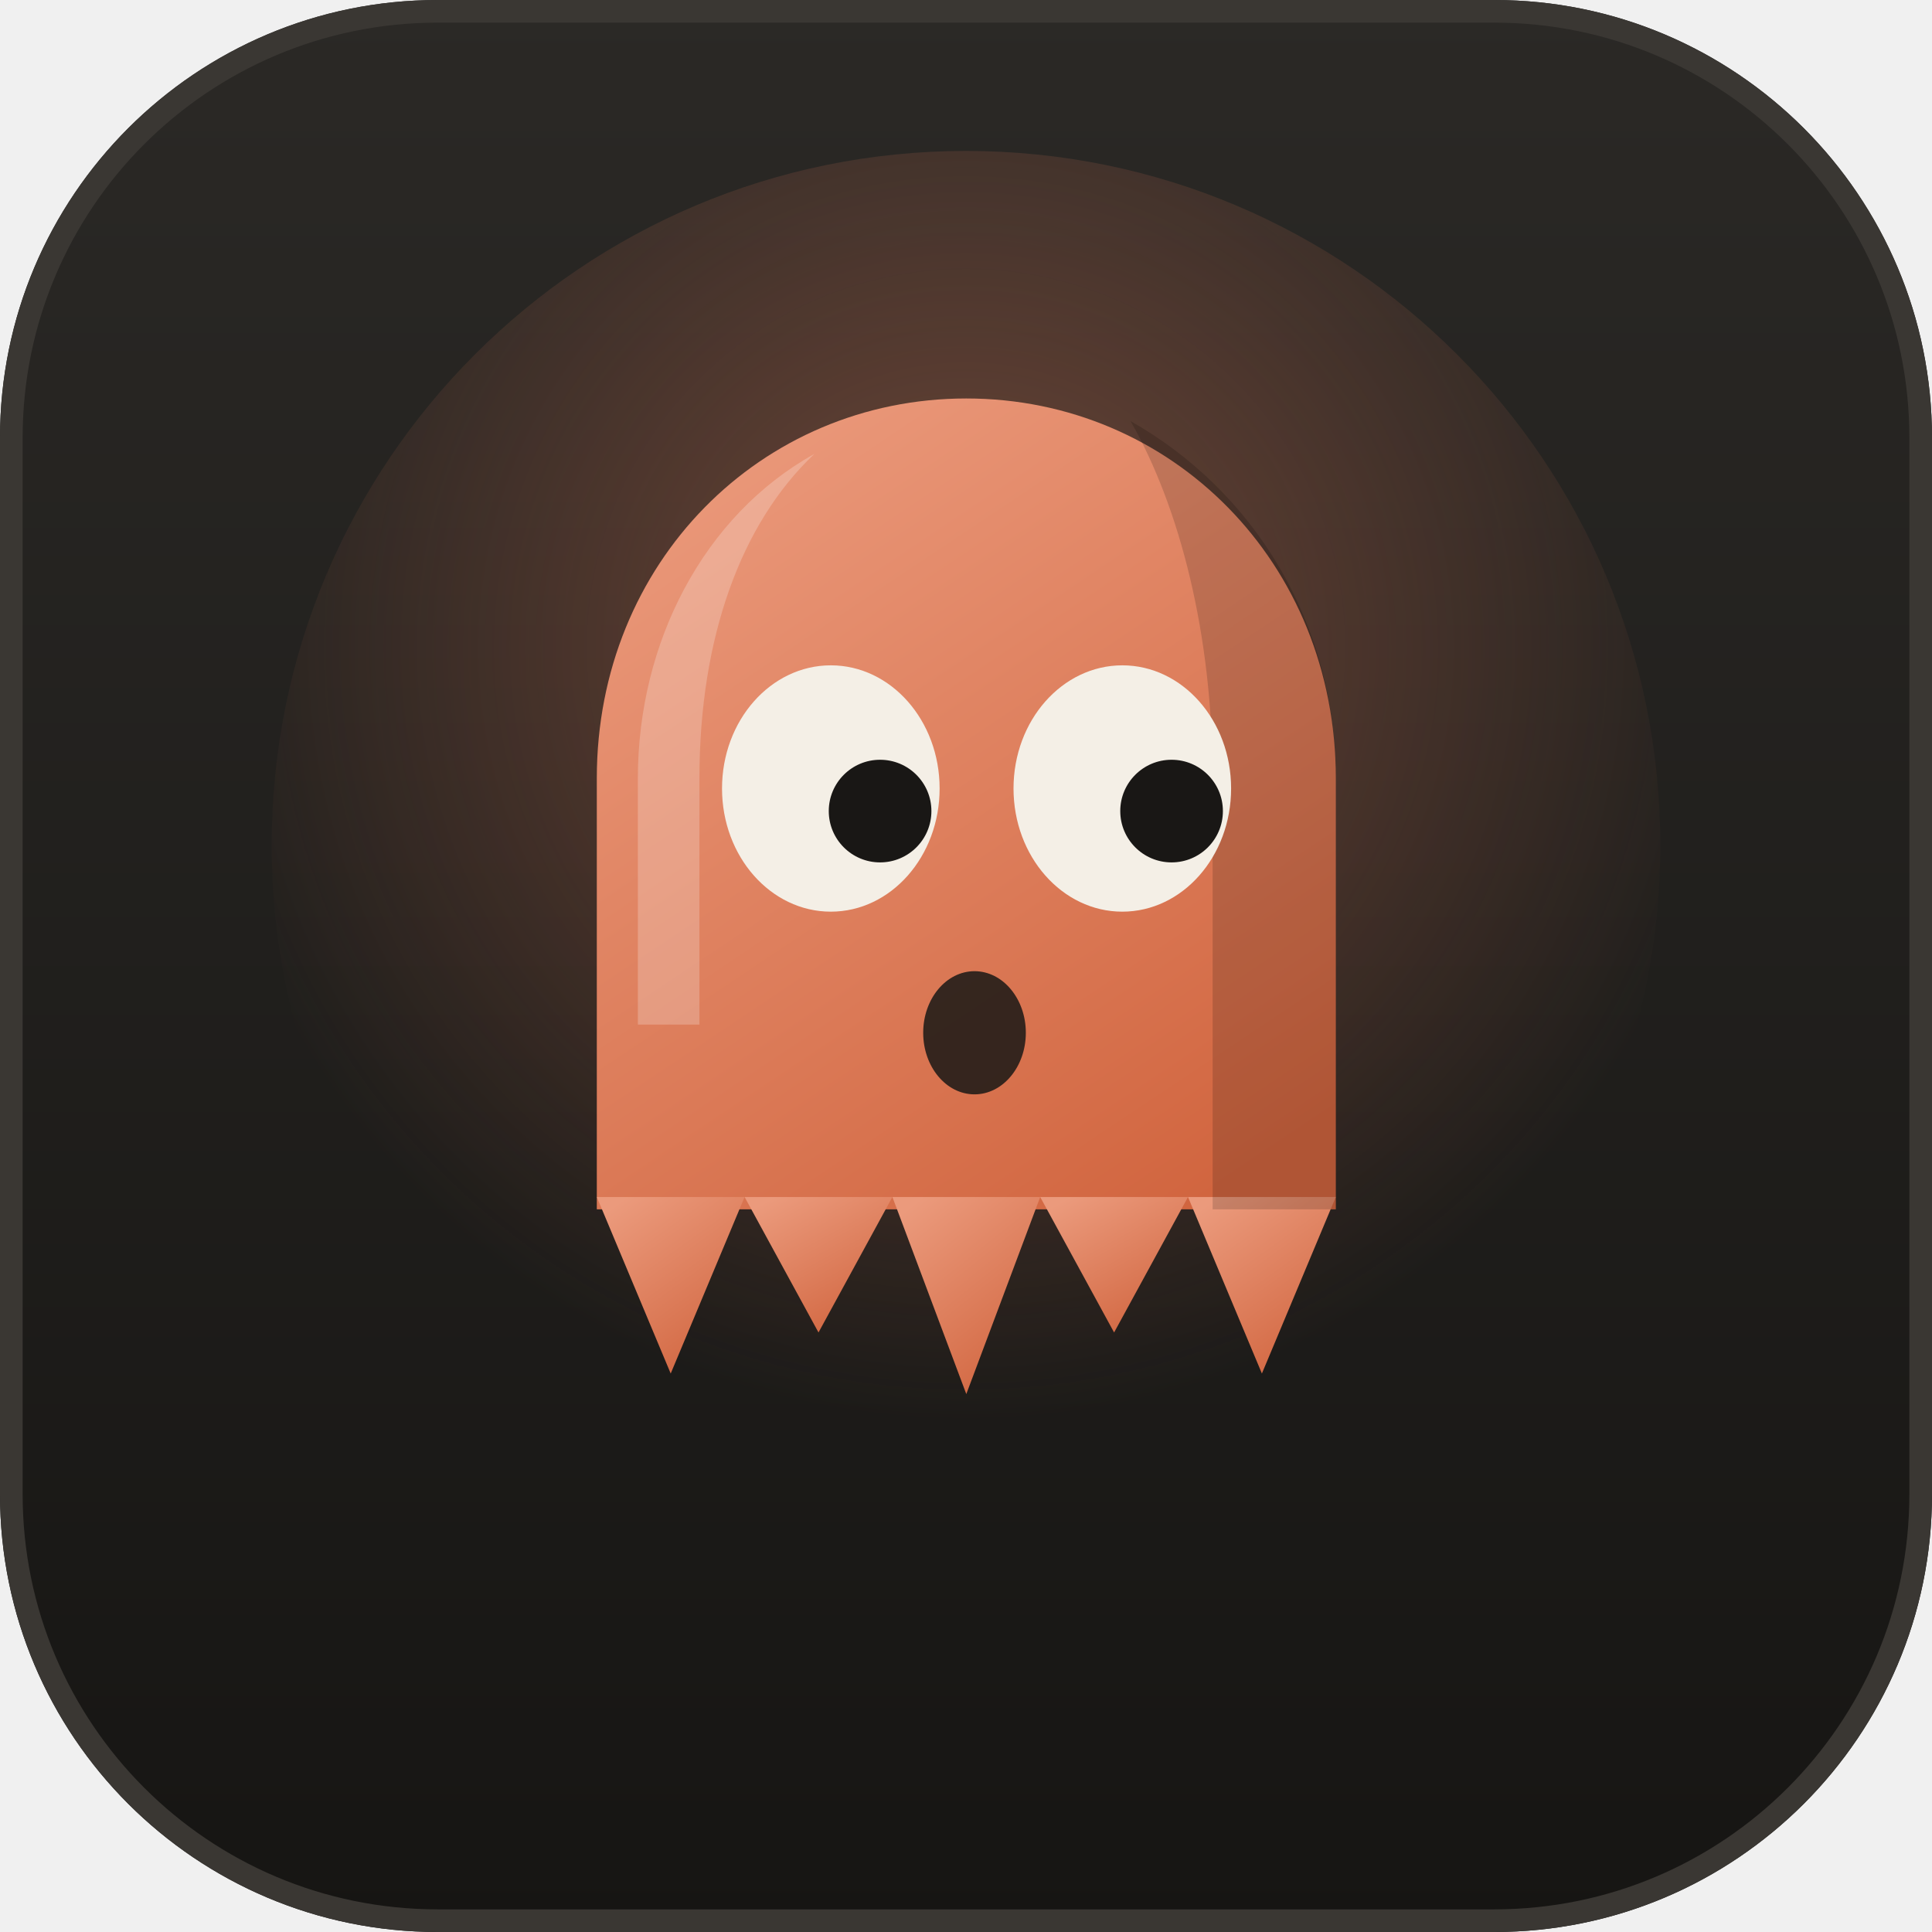
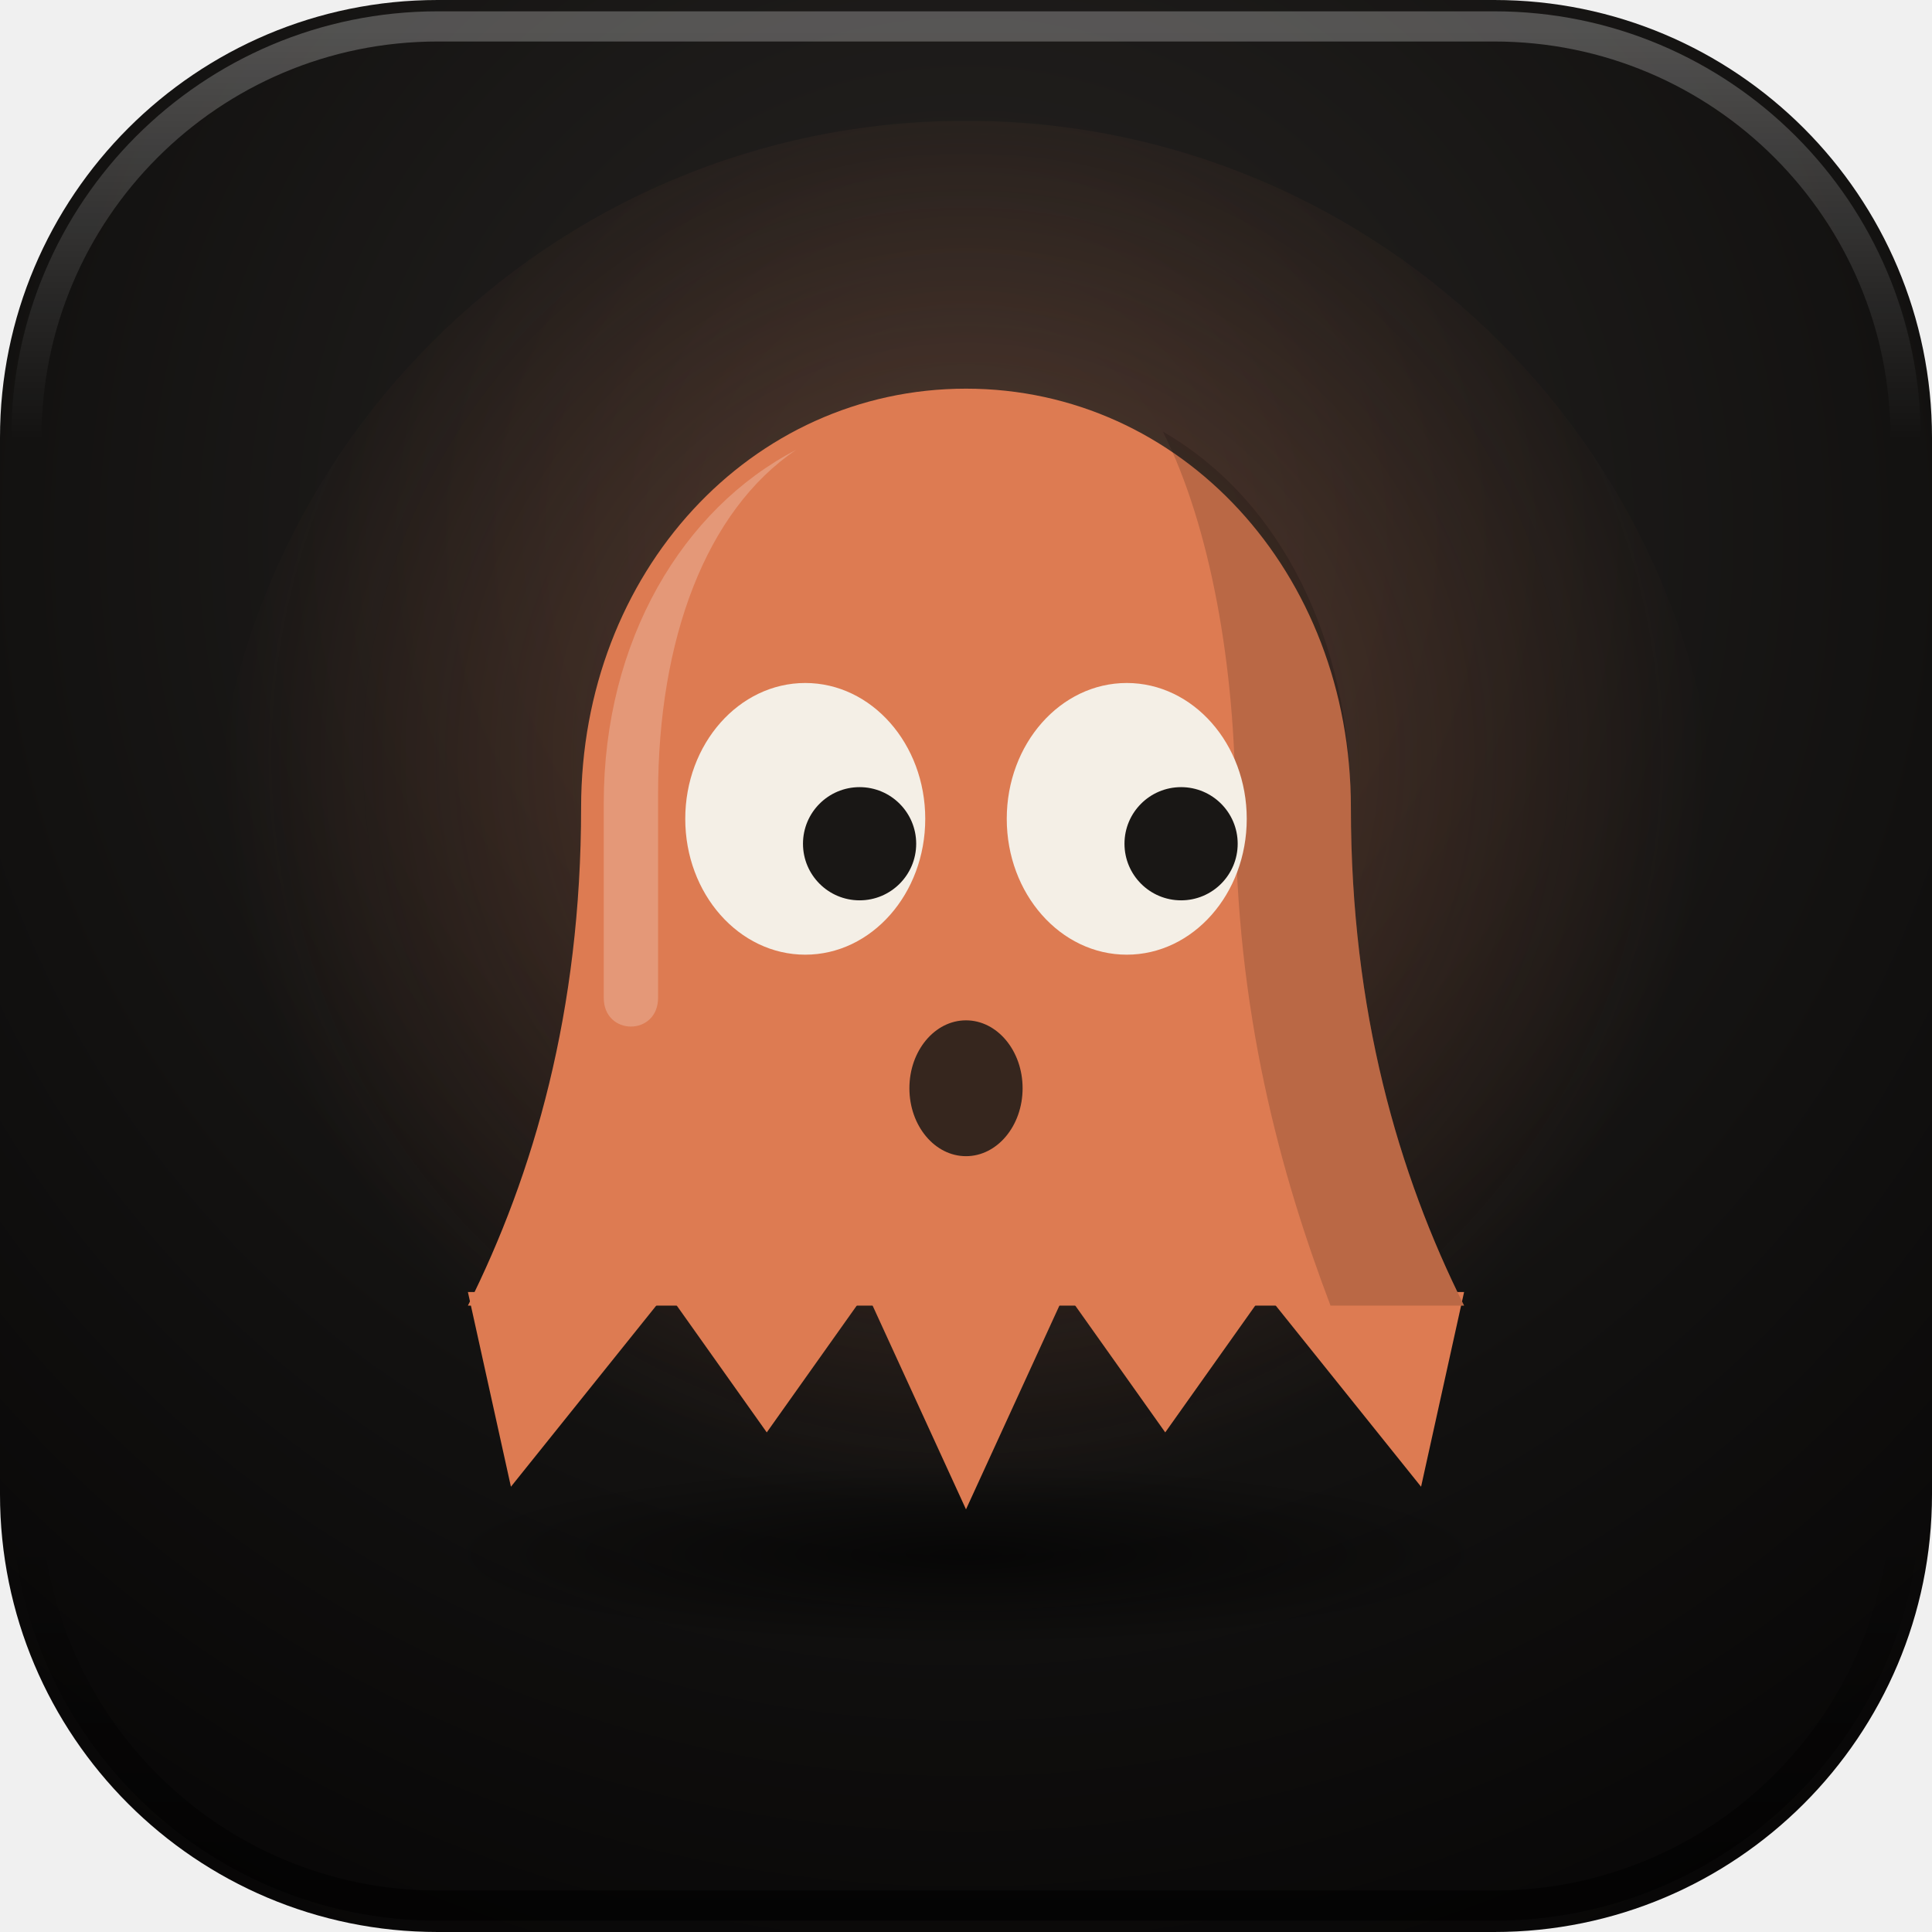
<svg xmlns="http://www.w3.org/2000/svg" viewBox="0 0 256 256" width="256" height="256" role="img" aria-label="Revenant">
  <defs>
-     <linearGradient id="plate" x1="0" y1="0" x2="0" y2="1">
-       <stop offset="0" stop-color="#2b2926" />
-       <stop offset="1" stop-color="#161513" />
+     <radialGradient id="dome" cx="0.5" cy="0.28" r="0.82">
+       <stop offset="0" stop-color="#282523" />
+       <stop offset="0.62" stop-color="#121110" />
+       <stop offset="1" stop-color="#070606" />
+     </radialGradient>
+     <linearGradient id="bevel" x1="0" y1="0" x2="0" y2="1">
+       <stop offset="0" stop-color="#fff" stop-opacity="0.26" />
+       <stop offset="0.22" stop-color="#fff" stop-opacity="0" />
+       <stop offset="0.8" stop-color="#000" stop-opacity="0" />
+       <stop offset="1" stop-color="#000" stop-opacity="0.6" />
    </linearGradient>
-     <linearGradient id="ghost" x1="0.2" y1="0" x2="0.8" y2="1">
-       <stop offset="0" stop-color="#eb9a7c" />
-       <stop offset="1" stop-color="#d1653f" />
-     </linearGradient>
-     <radialGradient id="halo" cx="0.5" cy="0.36" r="0.55">
-       <stop offset="0" stop-color="#d97757" stop-opacity="0.42" />
-       <stop offset="1" stop-color="#d97757" stop-opacity="0" />
+     <radialGradient id="halo" cx="0.5" cy="0.42" r="0.5">
+       <stop offset="0" stop-color="#dd7b52" stop-opacity="0.32" />
+       <stop offset="1" stop-color="#dd7b52" stop-opacity="0" />
+     </radialGradient>
+     <radialGradient id="cast">
+       <stop offset="0" stop-color="#000" stop-opacity="0.6" />
+       <stop offset="1" stop-color="#000" stop-opacity="0" />
    </radialGradient>
  </defs>
  <style>
-     /* Shading and a halo turn to mush below about 40px, and the face closes up.
-        The builder sets these classes on the root to draw a plainer figure for
-        the small entries in the .ico rather than shrinking the detailed one. */
-     .small .sheen, .small .shade, .small .halo { display: none; }
+     /* Shading, the halo and the shadow turn to mush below about 40px, and the
+        face closes up. The builder sets these classes on the root to draw a
+        plainer figure for the small entries in the .ico rather than shrinking
+        the detailed one. */
+     .small .sheen, .small .shade, .small .halo, .small .cast { display: none; }
    .small .sclera { rx: 6.4px; ry: 6.9px; }
    .small .pupil { r: 3px; }
    .tiny .mouth { display: none; }
    .tiny .sclera { rx: 7px; ry: 7.4px; }
    .tiny .pupil { r: 3.4px; }
  </style>
-   <rect width="256" height="256" rx="58" fill="url(#plate)" />
-   <rect x="1.5" y="1.5" width="253" height="253" rx="56.5" fill="none" stroke="#3a3733" stroke-width="3" />
-   <circle class="halo" cx="128" cy="112" r="92" fill="url(#halo)" />
-   <g transform="translate(68.2 46) scale(2.72)" fill="url(#ghost)">
-     <path d="M4 42V21C4 10.5 12 2.5 22 2.5S40 10.5 40 21v21z" />
-     <path d="M4 41.4h7.2L7.6 50z" />
-     <path d="M11.2 41.4h7.2L14.8 48z" />
-     <path d="M18.4 41.4h7.2L22 51z" />
-     <path d="M25.6 41.4h7.2L29.2 48z" />
-     <path d="M32.8 41.4h7.2L36.4 50z" />
-     <path class="shade" d="M30 3.6C36 7 40 13.4 40 21v21h-6V21c0-7-1.6-13.2-4-17.4z" fill="#000" opacity="0.16" />
-     <path class="sheen" d="M14.6 5.2C11 8.6 9 14.2 9 21v12H6V21c0-6.6 3.2-12.8 8.6-15.8z" fill="#fff" opacity="0.22" />
+   <rect width="256" height="256" rx="58" fill="url(#dome)" />
+   <rect x="3.5" y="3.5" width="249" height="249" rx="54.5" fill="none" stroke="url(#bevel)" stroke-width="4" />
+   <circle class="halo" cx="128" cy="116" r="100" fill="url(#halo)" />
+   <ellipse class="cast" cx="128" cy="206" rx="70" ry="12" fill="url(#cast)" />
+   <g transform="translate(60.5 44) scale(3)" fill="#dd7b52">
+     <path d="M5.5 21C5.5 10.6 13 2.5 22.5 2.5S39.5 10.6 39.5 21C39.5 30 41.6 37.2 44.5 43H0.5C3.4 37.2 5.5 30 5.5 21Z" />
+     <path d="M0.5 42.4h8.8L2.4 51z" />
+     <path d="M9.3 42.4h8.8L13.7 48.6z" />
+     <path d="M18.1 42.4h8.8L22.5 52z" />
+     <path d="M26.9 42.4h8.8L31.3 48.6z" />
+     <path d="M35.7 42.4h8.8L42.6 51z" />
+     <path class="shade" d="M31.2 4.4C36.4 7.4 39.5 13.6 39.5 21C39.5 30 41.6 37.2 44.5 43H38.6C36.4 37.2 34.4 30 34.4 21C34.4 14.8 33.3 8.6 31.2 4.4Z" fill="#000" opacity="0.16" />
+     <path class="sheen" d="M15 5.2C11 7.9 8.9 13.6 8.9 20.4V29.4C8.9 31.1 6.5 31.1 6.5 29.4V20.8C6.5 13.6 10 7.8 15 5.2Z" fill="#fff" opacity="0.22" />
    <ellipse class="sclera" cx="15.4" cy="21.5" rx="5.3" ry="6" fill="#f4efe6" />
    <ellipse class="sclera" cx="29.6" cy="21.5" rx="5.3" ry="6" fill="#f4efe6" />
    <circle class="pupil" cx="17.8" cy="22.6" r="2.5" fill="#191715" />
    <circle class="pupil" cx="32" cy="22.6" r="2.5" fill="#191715" />
-     <ellipse class="mouth" cx="22.4" cy="33.4" rx="2.5" ry="3" fill="#191715" opacity="0.85" />
+     <ellipse class="mouth" cx="22.5" cy="33.4" rx="2.5" ry="3" fill="#191715" opacity="0.85" />
  </g>
</svg>
